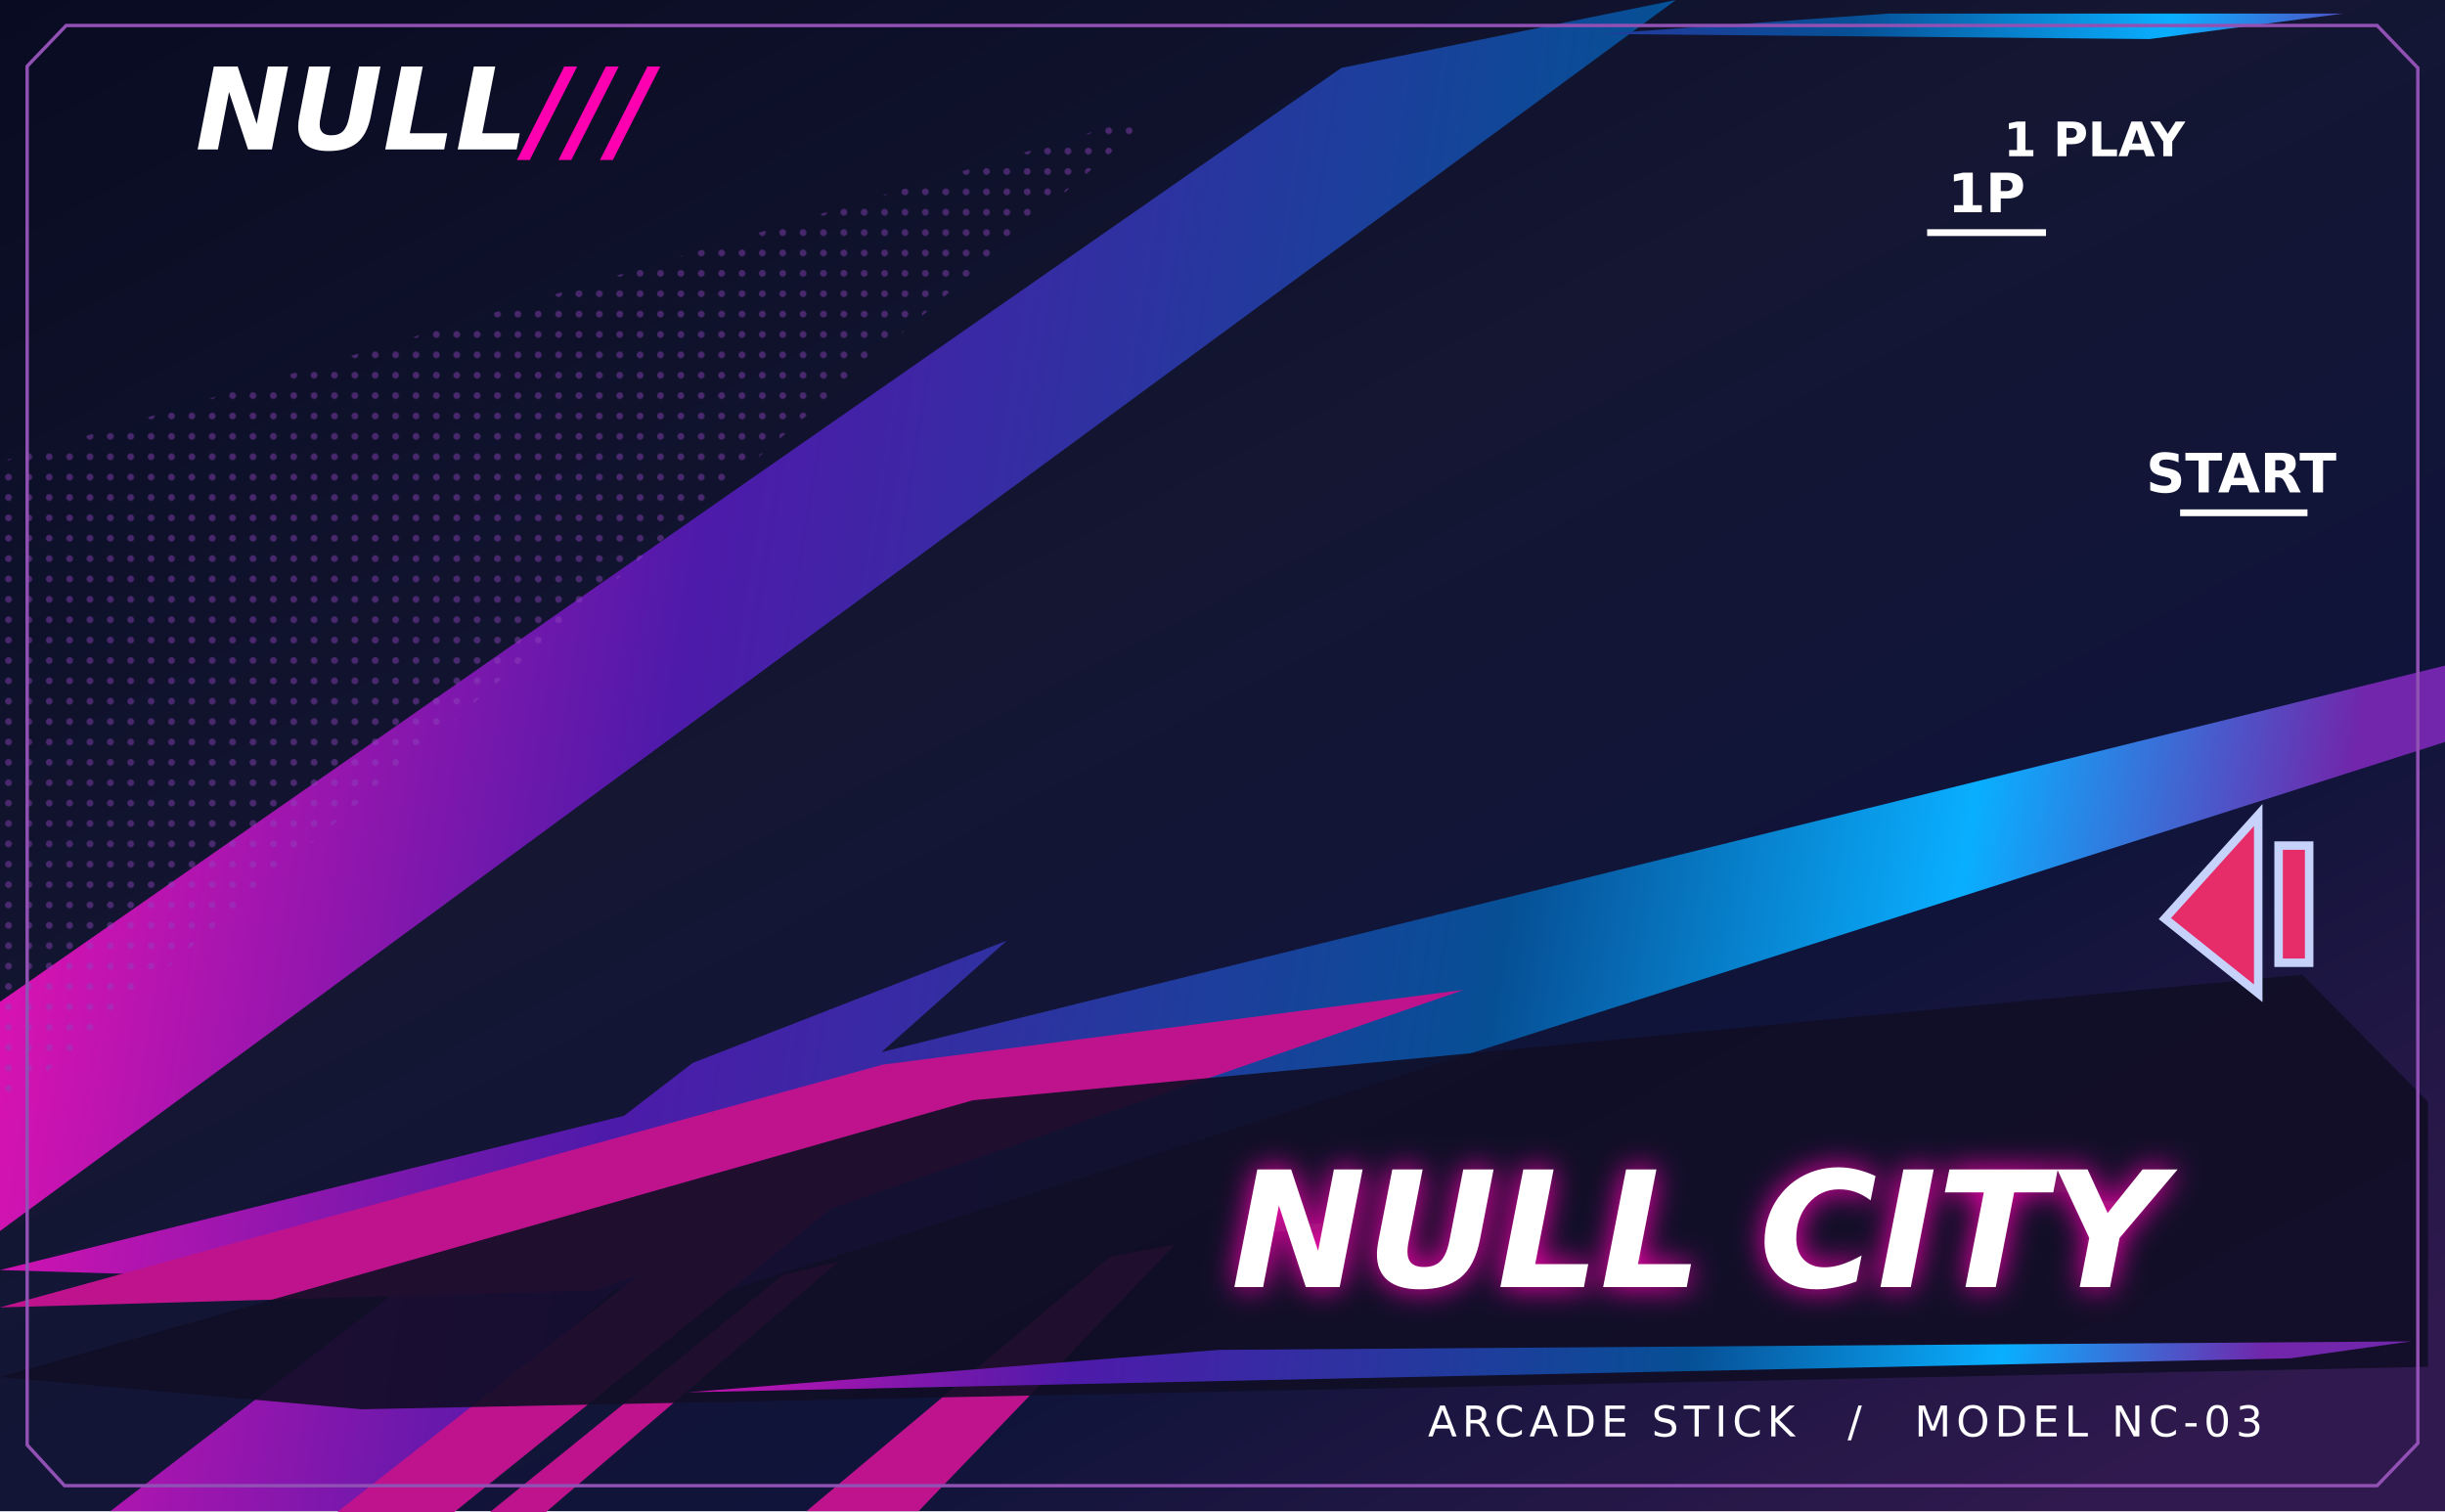
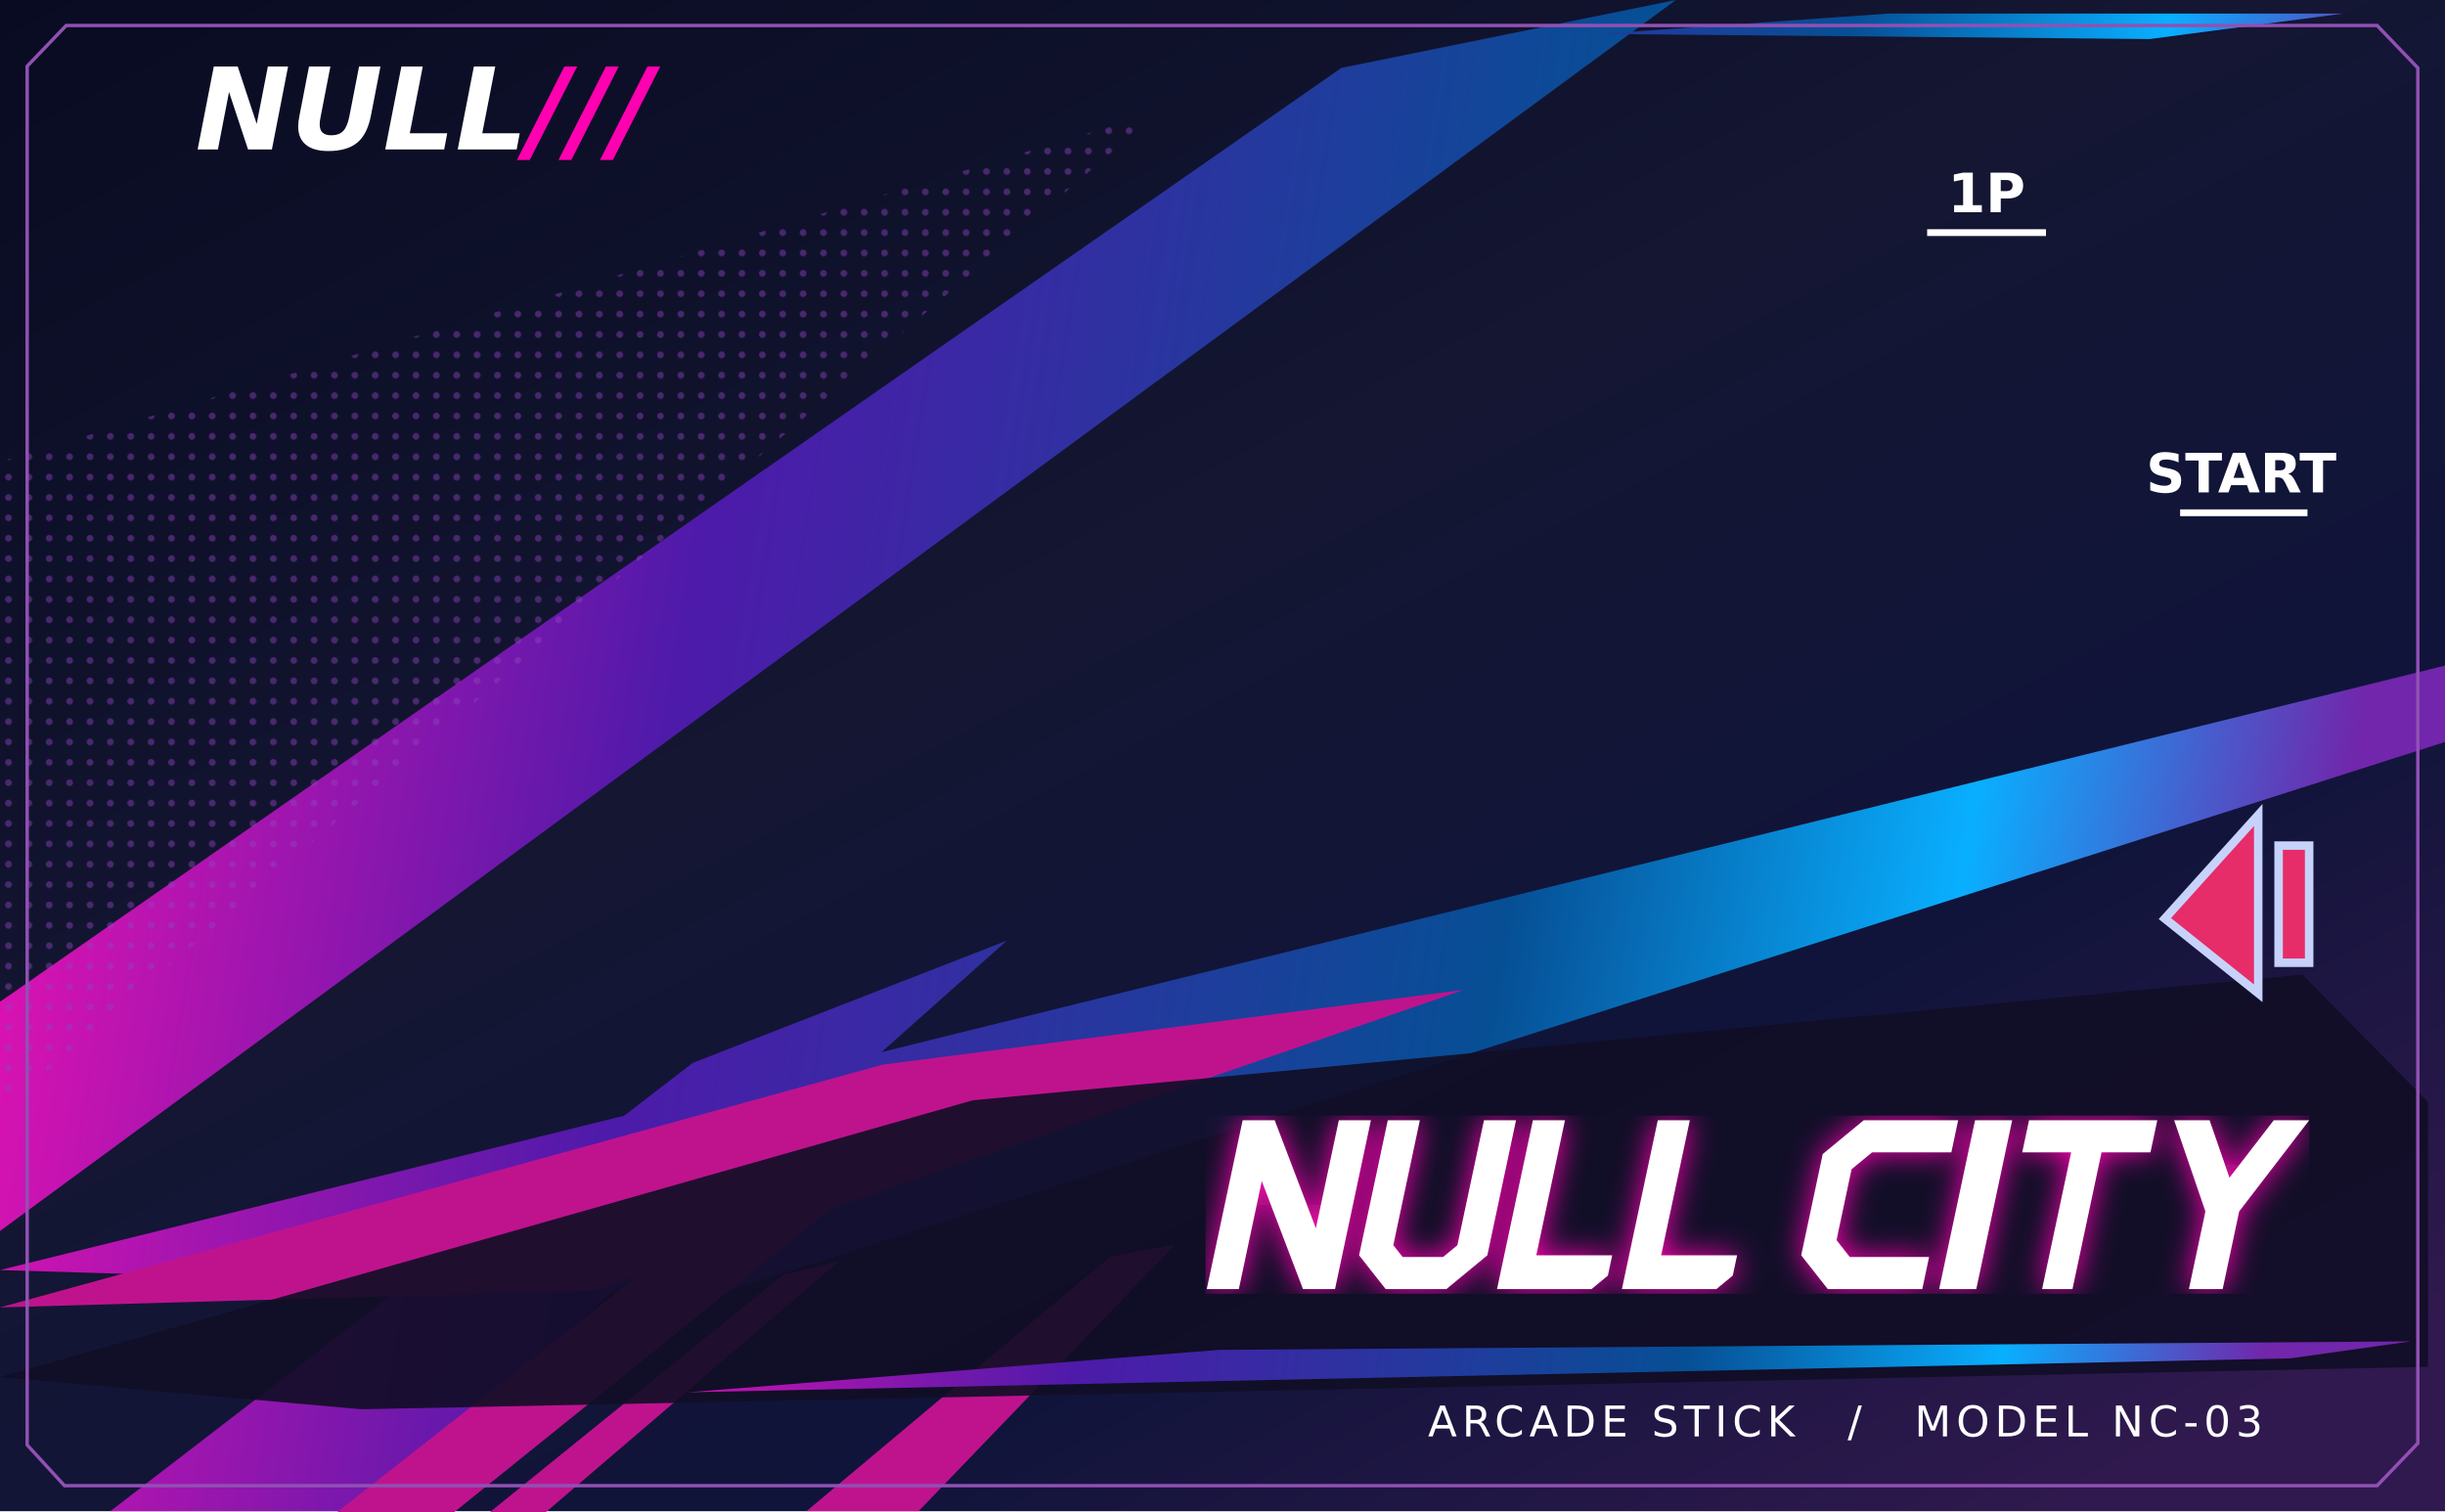
<svg xmlns="http://www.w3.org/2000/svg" width="288mm" height="178mm" viewBox="0 0 1440 890">
  <defs>
    <linearGradient id="base" x2=".84" y2="1" gradientUnits="objectBoundingBox">
      <stop stop-color="#080b21" />
      <stop offset=".44" stop-color="#141632" />
      <stop offset=".75" stop-color="#10143a" />
      <stop offset="1" stop-color="#30194e" />
    </linearGradient>
    <linearGradient id="streak" x2="1" y2=".1">
      <stop stop-color="#ff10b4" />
      <stop offset=".32" stop-color="#4e1aaa" />
      <stop offset=".67" stop-color="#064f95" />
      <stop offset=".85" stop-color="#09afff" />
      <stop offset="1" stop-color="#7126ab" />
    </linearGradient>
    <pattern id="dots" width="12" height="12" patternUnits="userSpaceOnUse">
      <circle cx="5" cy="5" r="2" fill="#8d42bb" />
    </pattern>
    <filter id="glow" x="-.2" y="-.5" width="1.4" height="2">
      <feGaussianBlur stdDeviation="9" />
    </filter>
  </defs>
  <rect width="1440" height="890" fill="url(#base)" />
  <path d="M0 590L790 40 987 0 0 725Z M0 748L1440 392 1440 437 426 761Z M65 890L408 626 593 554 215 890Z" fill="url(#streak)" />
  <path d="M0 272L682 66 0 655Z" fill="url(#dots)" opacity=".45" />
  <path d="M0 770L520 627 862 583 350 760Z M198 891L417 719 498 705 267 891Z M288 891L461 751 494 743 321 891Z M475 890L654 740 692 733 541 890Z" fill="#bf138e" />
  <path d="M0 811L573 648 1356 574 1430 649 1430 805 213 830Z" fill="#100d25" opacity=".91" />
  <path d="M405 820L718 795 1420 790 1349 800Z M942 20L1112 8H1380L1266 23Z" fill="url(#streak)" />
  <path d="M16 39L39 15H1400L1424 40V850L1400 875H38L16 851Z" fill="none" stroke="#9150b4" stroke-width="2" />
  <g font-family="DejaVu Sans" font-weight="bold" fill="#fff">
    <text x="115" y="88" font-size="67" font-style="italic">NULL<tspan fill="#ff00b1"> ///</tspan>
    </text>
-     <text x="725" y="758" font-size="95" font-style="italic" fill="#ff08b2" filter="url(#glow)">NULL CITY</text>
-     <text x="725" y="758" font-size="95" font-style="italic">NULL CITY</text>
-     <text x="1180" y="92" font-size="28">1 PLAY</text>
    <g text-anchor="middle" font-size="32">
      <text x="1170" y="125">1P</text>
      <text x="1320" y="290">START</text>
    </g>
  </g>
  <path d="M1135 137h70 M1284 302h75" stroke="white" stroke-width="4" />
+   <svg id="null-city-wordmark" x="710" y="657" width="650" height="105" viewBox="0 0 654 100">
+     <g fill="#ff08b2" filter="url(#glow)">
+       <polygon points="0.744,100 22.0,0 41.0,0 65.396,64 79.0,0 98.0,0 76.744,100 57.744,100 33.348,36 19.744,100" />
+       <polygon points="108.0,0 127.0,0 111.271,74 116.783,81 140.783,81 149.271,74 165.0,0 184.0,0 166.995,80 142.744,100 106.744,100 90.996,80" />
+       <polygon points="194.0,0 213.0,0 195.995,80 240.995,80 238.445,92 228.744,100 172.744,100" />
+       <polygon points="268.0,0 287.0,0 269.995,80 314.995,80 312.445,92 302.744,100 246.744,100" />
+       <polygon points="390.0,0 446.0,0 441.961,19 394.961,19 382.836,29 373.909,71 381.783,81 428.783,81 424.744,100 368.744,100 352.995,80 365.749,20" />
+       <polygon points="456.0,0 478.0,0 456.744,100 434.744,100" />
+       <polygon points="488.0,0 564.0,0 559.961,19 530.961,19 513.744,100 495.744,100 512.961,19 483.961,19" />
+       <polygon points="574.0,0 595.0,0 606.773,34 633.0,0 654.0,0 612.522,54 602.744,100 582.744,100 592.522,54" />
+     </g>
+     <g fill="#fff">
+       <polygon points="0.744,100 22.0,0 41.0,0 65.396,64 79.0,0 98.0,0 76.744,100 57.744,100 33.348,36 19.744,100" />
+       <polygon points="108.0,0 127.0,0 111.271,74 116.783,81 140.783,81 149.271,74 165.0,0 184.0,0 166.995,80 142.744,100 106.744,100 90.996,80" />
+       <polygon points="194.0,0 213.0,0 195.995,80 240.995,80 238.445,92 228.744,100 172.744,100" />
+       <polygon points="268.0,0 287.0,0 269.995,80 314.995,80 312.445,92 302.744,100 246.744,100" />
+       <polygon points="390.0,0 446.0,0 441.961,19 394.961,19 382.836,29 373.909,71 381.783,81 428.783,81 424.744,100 368.744,100 352.995,80 365.749,20" />
+       <polygon points="456.0,0 478.0,0 456.744,100 434.744,100" />
+       <polygon points="488.0,0 564.0,0 559.961,19 530.961,19 513.744,100 495.744,100 512.961,19 483.961,19" />
+       <polygon points="574.0,0 595.0,0 606.773,34 633.0,0 654.0,0 612.522,54 602.744,100 582.744,100 592.522,54" />
+     </g>
+   </svg>
  <text x="841" y="846" font-family="DejaVu Sans" font-size="25" letter-spacing="3" fill="white">ARCADE STICK　/　MODEL NC-03</text>
  <path d="M1330 480l-55 61 55 44z M1342 498h18v69h-18z" fill="#e62c69" stroke="#c7d2fa" stroke-width="5" />
</svg>
